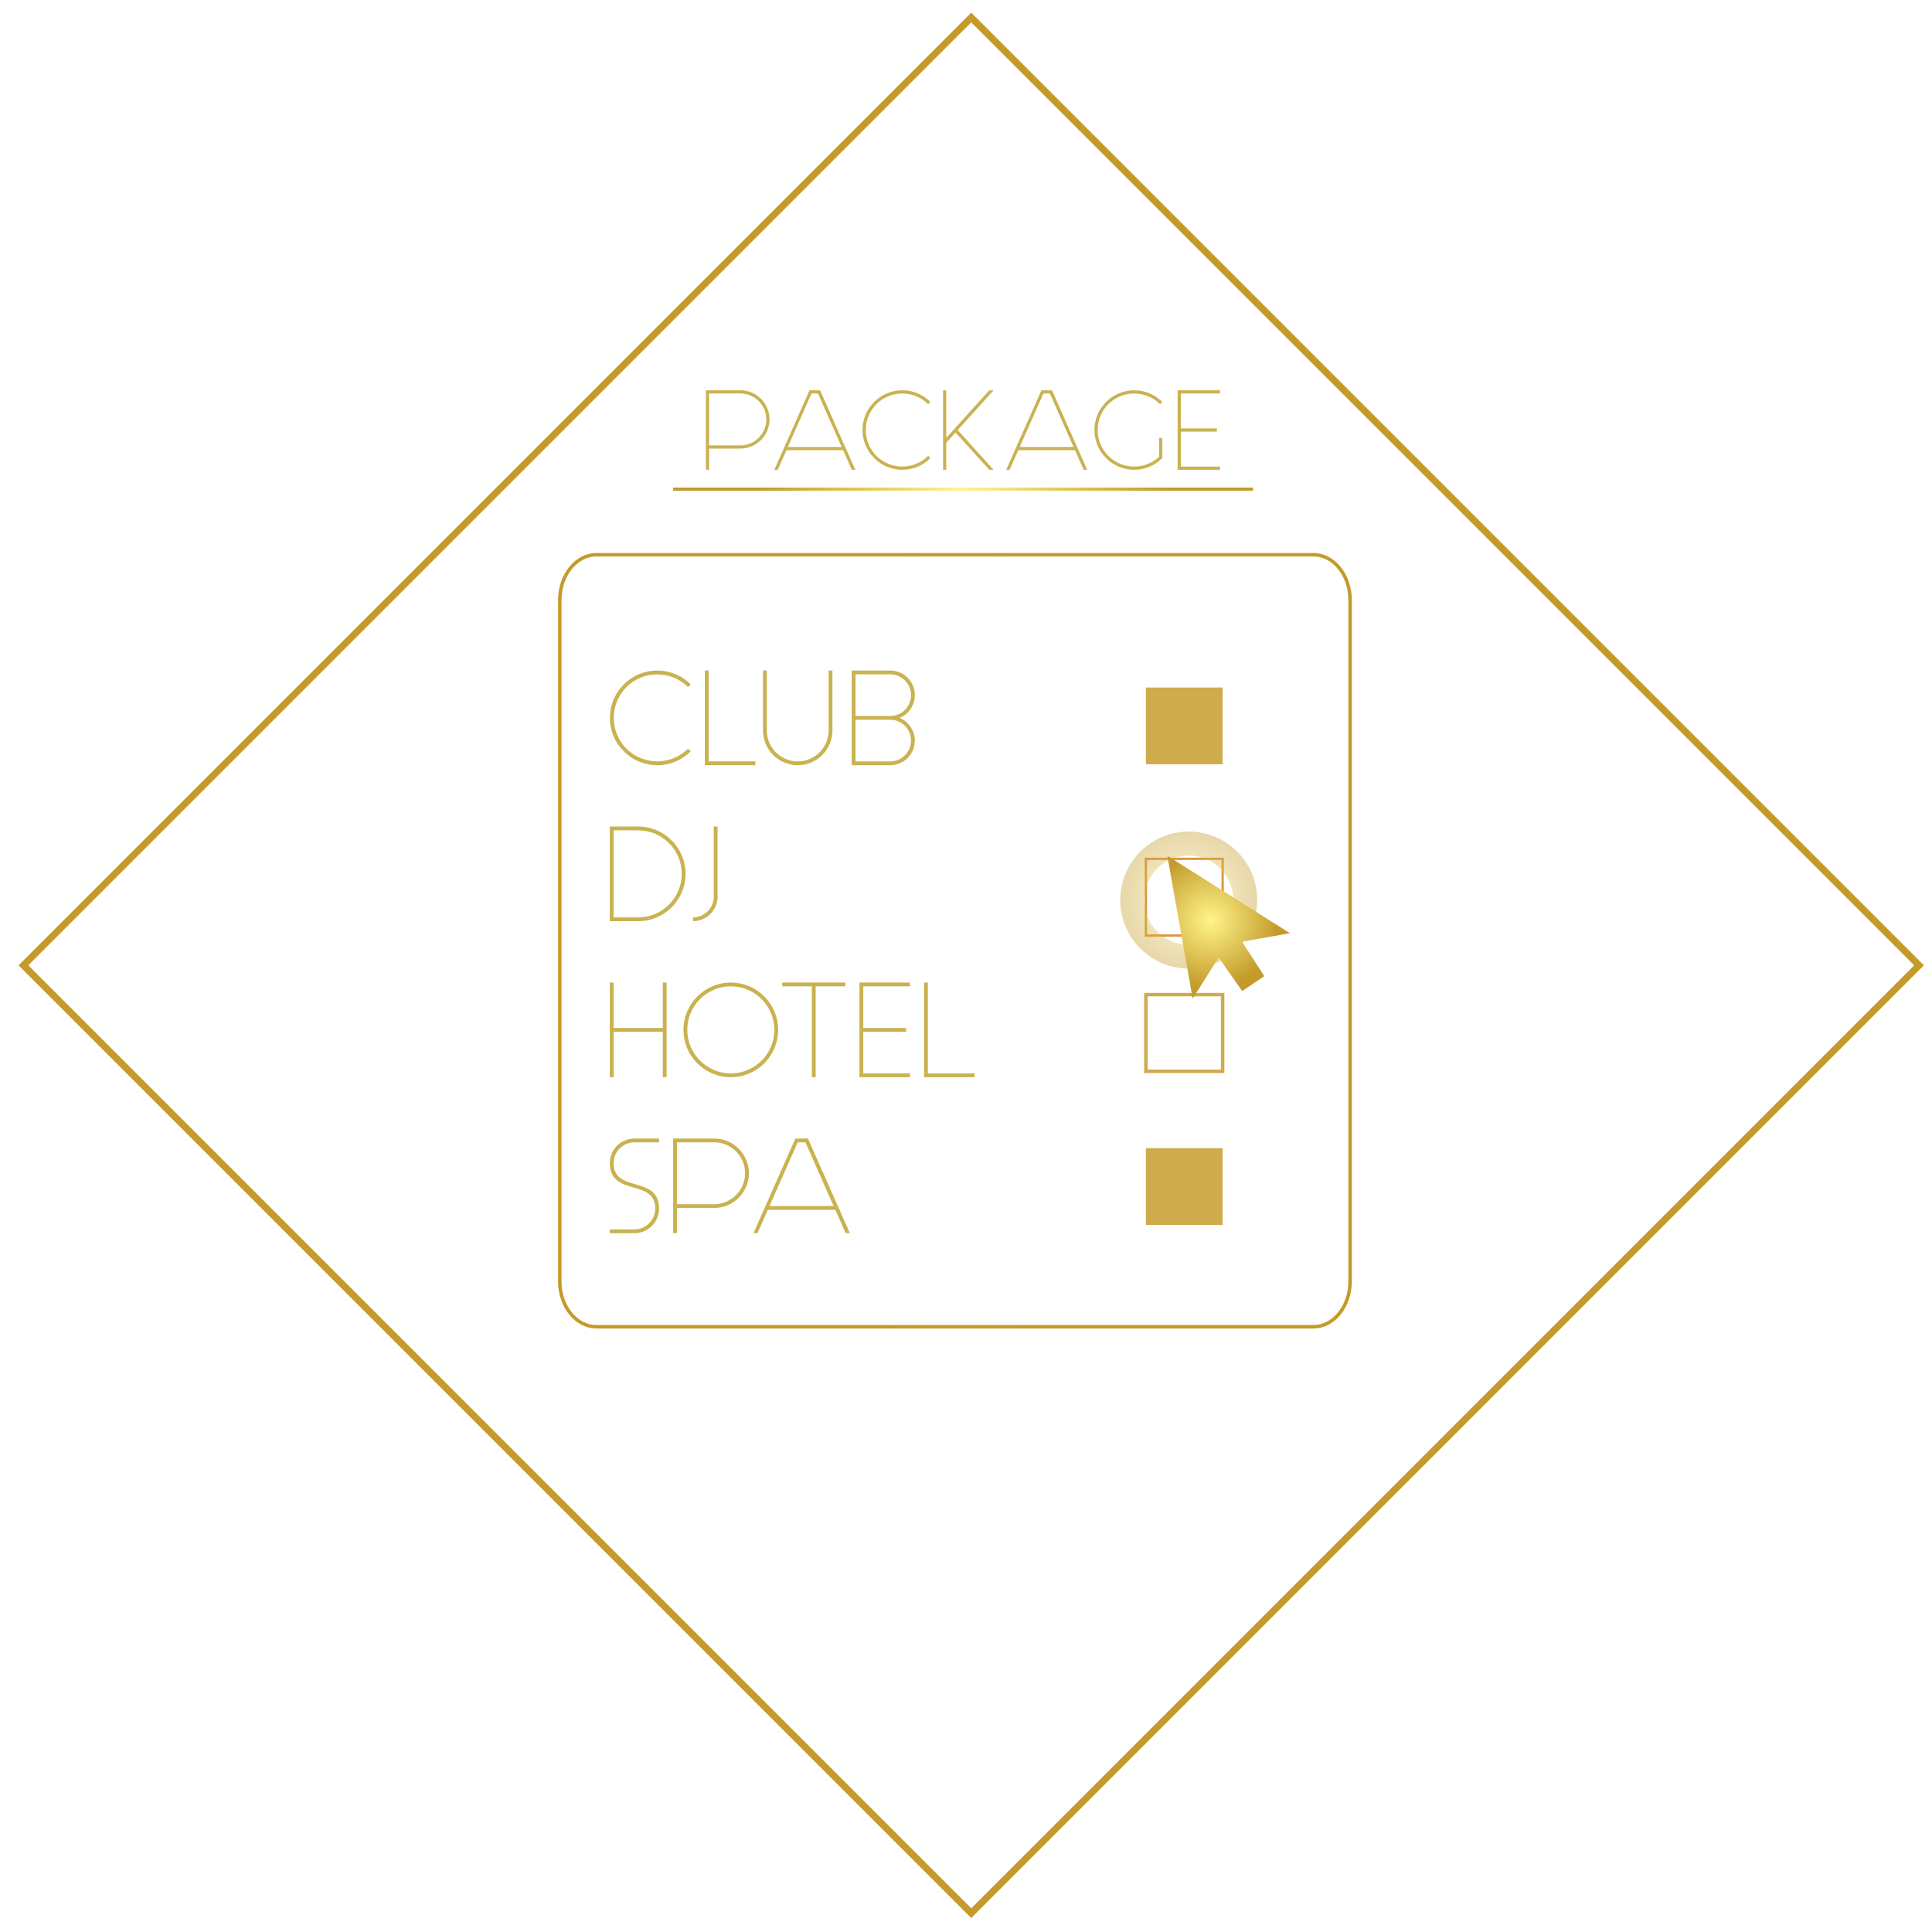
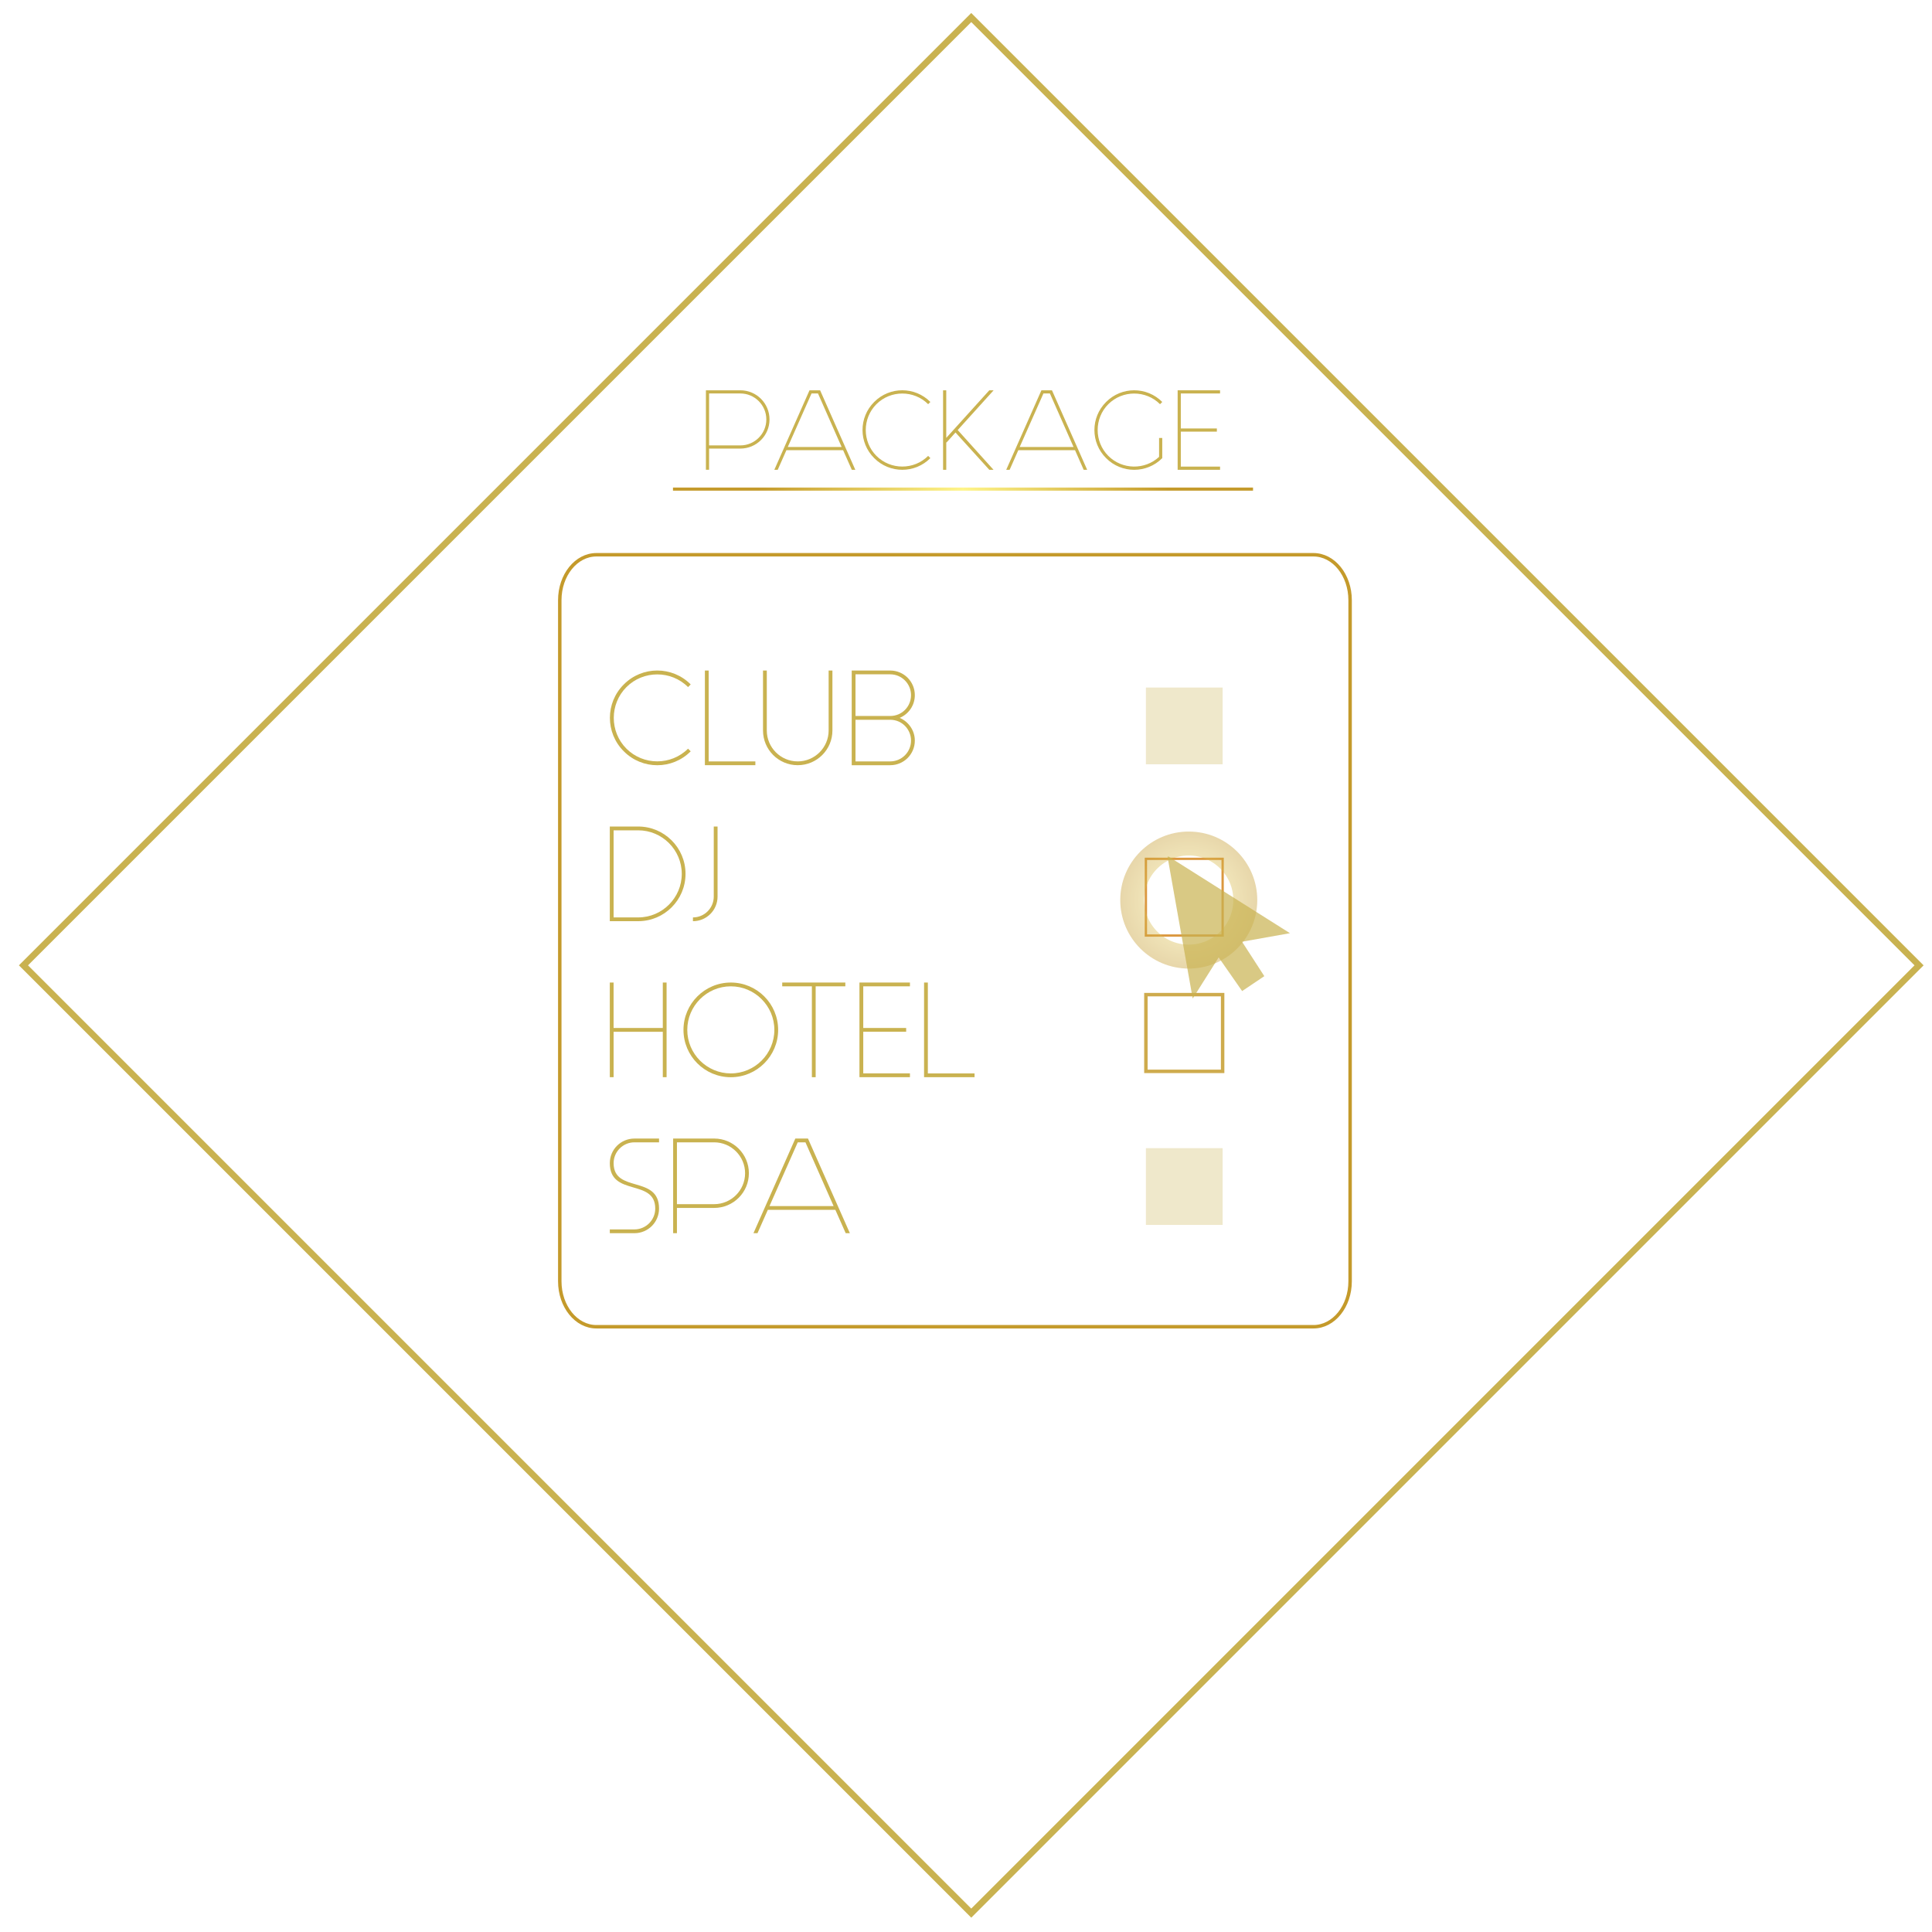
<svg xmlns="http://www.w3.org/2000/svg" version="1.1" id="Layer_1" x="0px" y="0px" width="150px" height="150px" viewBox="0 0 150 150" enable-background="new 0 0 150 150" xml:space="preserve">
-   <radialGradient id="SVGID_1_" cx="74.142" cy="73.039" r="30.461" gradientUnits="userSpaceOnUse">
+   <radialGradient id="SVGID_1_" cx="57.557" cy="502.625" r="30.461" gradientTransform="matrix(1 0 0 1 16.585 -429.5859)" gradientUnits="userSpaceOnUse">
    <stop offset="0" style="stop-color:#FFF58A" />
    <stop offset="1" style="stop-color:#C49A2B" />
  </radialGradient>
-   <path fill="none" stroke="url(#SVGID_1_)" stroke-width="0.268" stroke-miterlimit="10" d="M104.822,99.479  c0,1.949-1.272,3.529-2.845,3.529H46.303c-1.569,0-2.842-1.58-2.842-3.529V46.599c0-1.949,1.273-3.528,2.842-3.528h55.674  c1.572,0,2.845,1.579,2.845,3.528V99.479z" />
+   <path fill="none" stroke="url(#SVGID_1_)" stroke-width="0.268" stroke-miterlimit="10" d="M104.822,99.479  c0,1.949-1.272,3.529-2.846,3.529H46.303c-1.569,0-2.842-1.58-2.842-3.529V46.599c0-1.949,1.273-3.528,2.842-3.528h55.673  c1.571,0,2.846,1.579,2.846,3.528V99.479z" />
  <g>
    <path fill="#C9B250" d="M53.626,58.332c-1.43,1.44-3.763,1.44-5.193,0c-1.441-1.43-1.441-3.763,0-5.193   c1.43-1.441,3.763-1.441,5.193,0l-0.206,0.206c-1.312-1.313-3.468-1.313-4.782,0c-1.313,1.313-1.313,3.469,0,4.782   c1.314,1.313,3.47,1.313,4.782,0L53.626,58.332z" />
-     <path fill="#C9B250" d="M54.728,52.06h0.293v7.055h3.625v0.294h-3.919V52.06z" />
+     <path fill="#C9B250" d="M54.728,52.06h0.293v7.055h3.625v0.294h-3.919L54.728,52.06L54.728,52.06z" />
    <path fill="#C9B250" d="M59.24,56.714V52.06h0.294v4.654c0,1.324,1.077,2.401,2.401,2.401c1.322,0,2.4-1.077,2.4-2.401V52.06h0.294   v4.654c0,1.491-1.206,2.695-2.695,2.695C60.445,59.41,59.24,58.205,59.24,56.714z" />
    <path fill="#C9B250" d="M66.127,52.06h2.989c1.057,0,1.911,0.853,1.911,1.912c0,0.802-0.49,1.479-1.176,1.763   c0.686,0.294,1.176,0.971,1.176,1.764c0,1.059-0.854,1.911-1.911,1.911h-2.989V52.06z M66.421,55.588h2.695   c0.931,0,1.616-0.745,1.616-1.616c0-0.892-0.725-1.618-1.616-1.618h-2.695V55.588z M66.421,59.115h2.695   c0.891,0,1.616-0.724,1.616-1.616c0-0.862-0.686-1.616-1.616-1.616h-2.695V59.115z" />
  </g>
  <g>
-     <path fill="#C9B250" d="M47.345,64.171h2.205c2.028,0,3.674,1.647,3.674,3.675c0,2.028-1.646,3.674-3.674,3.674h-2.205V64.171z    M47.64,71.228h1.911c1.861,0,3.381-1.519,3.381-3.381s-1.52-3.381-3.381-3.381H47.64V71.228z" />
-     <path fill="#C9B250" d="M55.417,64.171h0.294v5.439c0,1.059-0.853,1.911-1.911,1.911v-0.293c0.892,0,1.616-0.726,1.616-1.617   V64.171z" />
+     <path fill="#C9B250" d="M47.345,64.171h2.205c2.028,0,3.674,1.647,3.674,3.675c0,2.028-1.646,3.674-3.674,3.674h-2.205V64.171z    M47.64,71.228h1.911c1.861,0,3.381-1.519,3.381-3.381c0-1.862-1.52-3.381-3.381-3.381H47.64V71.228z" />
+     <path fill="#C9B250" d="M55.417,64.171h0.294v5.439c0,1.059-0.853,1.911-1.911,1.911v-0.293c0.892,0,1.616-0.726,1.616-1.617   L55.417,64.171L55.417,64.171z" />
  </g>
  <g>
-     <path fill="#C9B250" d="M47.345,76.284h0.294v3.528h3.821v-3.528h0.294v7.35h-0.294v-3.527H47.64v3.527h-0.294V76.284z" />
-     <path fill="#C9B250" d="M56.741,76.284c2.027,0,3.674,1.646,3.674,3.676c0,2.027-1.647,3.674-3.674,3.674   c-2.03,0-3.676-1.646-3.676-3.674C53.065,77.931,54.711,76.284,56.741,76.284z M56.741,83.339c1.861,0,3.38-1.517,3.38-3.379   c0-1.863-1.52-3.382-3.38-3.382c-1.863,0-3.381,1.519-3.381,3.382C53.36,81.822,54.878,83.339,56.741,83.339z" />
+     <path fill="#C9B250" d="M47.345,76.284h0.294v3.528h3.821v-3.528h0.294v7.35H51.46v-3.526h-3.82v3.526h-0.294L47.345,76.284   L47.345,76.284z" />
+     <path fill="#C9B250" d="M56.741,76.284c2.027,0,3.674,1.646,3.674,3.676c0,2.026-1.647,3.675-3.674,3.675   c-2.03,0-3.676-1.646-3.676-3.675S54.711,76.284,56.741,76.284z M56.741,83.339c1.861,0,3.38-1.517,3.38-3.379   s-1.52-3.382-3.38-3.382c-1.863,0-3.381,1.52-3.381,3.382S54.878,83.339,56.741,83.339z" />
    <path fill="#C9B250" d="M60.732,76.284h4.899v0.294h-2.303v7.056h-0.294v-7.056h-2.302V76.284z" />
-     <path fill="#C9B250" d="M66.728,76.284h3.92v0.294h-3.625v3.234h3.331v0.294h-3.331v3.232h3.625v0.295h-3.92V76.284z" />
-     <path fill="#C9B250" d="M71.745,76.284h0.293v7.055h3.626v0.295h-3.92V76.284z" />
+     <path fill="#C9B250" d="M66.728,76.284h3.92v0.294h-3.625v3.234h3.331v0.293h-3.331v3.231h3.625v0.295h-3.92V76.284z" />
+     <path fill="#C9B250" d="M71.745,76.284h0.293v7.055h3.626v0.295h-3.92L71.745,76.284L71.745,76.284z" />
  </g>
  <g>
-     <path fill="#C9B250" d="M47.345,95.451h1.911c0.892,0,1.617-0.726,1.617-1.617c0-2.362-3.527-0.893-3.527-3.527   c0-1.058,0.853-1.911,1.911-1.911h1.911v0.294h-1.911c-0.892,0-1.616,0.726-1.616,1.617c0,2.361,3.527,0.892,3.527,3.527   c0,1.059-0.852,1.911-1.911,1.911h-1.911V95.451z" />
-     <path fill="#C9B250" d="M52.263,88.396h3.185c1.489,0,2.695,1.205,2.695,2.694c0,1.49-1.206,2.695-2.695,2.695h-2.891v1.96h-0.294   V88.396z M52.557,93.491h2.891c1.322,0,2.401-1.077,2.401-2.401c0-1.322-1.079-2.4-2.401-2.4h-2.891V93.491z" />
-     <path fill="#C9B250" d="M64.857,93.932h-5.242l-0.804,1.813h-0.313l3.253-7.35h0.979l3.254,7.35h-0.324L64.857,93.932z    M59.743,93.639h4.977l-2.185-4.949h-0.598L59.743,93.639z" />
+     <path fill="#C9B250" d="M47.345,95.451h1.911c0.892,0,1.617-0.727,1.617-1.617c0-2.361-3.527-0.893-3.527-3.527   c0-1.058,0.853-1.91,1.911-1.91h1.911v0.293h-1.911c-0.892,0-1.616,0.728-1.616,1.617c0,2.361,3.527,0.894,3.527,3.527   c0,1.059-0.852,1.911-1.911,1.911h-1.911L47.345,95.451L47.345,95.451z" />
+     <path fill="#C9B250" d="M52.263,88.396h3.185c1.489,0,2.695,1.205,2.695,2.692c0,1.49-1.206,2.695-2.695,2.695h-2.891v1.96h-0.294   V88.396z M52.557,93.491h2.891c1.322,0,2.401-1.077,2.401-2.401c0-1.322-1.079-2.4-2.401-2.4h-2.891V93.491z" />
+     <path fill="#C9B250" d="M64.857,93.932h-5.242l-0.804,1.813h-0.313l3.253-7.351h0.979l3.254,7.351H65.66L64.857,93.932z    M59.743,93.639h4.977l-2.185-4.949h-0.598L59.743,93.639z" />
  </g>
-   <rect x="88.967" y="53.38" fill="#CEAB4D" width="5.958" height="5.958" />
-   <rect x="88.967" y="77.222" fill="none" stroke="#CEAB4D" stroke-width="0.268" stroke-miterlimit="10" width="5.958" height="5.957" />
-   <rect x="88.967" y="89.143" fill="#CEAB4D" width="5.958" height="5.959" />
+   <rect x="88.967" y="53.38" opacity="0.3" fill="#C9B250" enable-background="new    " width="5.958" height="5.958" />
+   <rect x="88.967" y="77.223" fill="none" stroke="#CEAB4D" stroke-width="0.268" stroke-miterlimit="10" width="5.958" height="5.957" />
+   <rect x="88.967" y="89.143" opacity="0.3" fill="#C9B250" enable-background="new    " width="5.958" height="5.959" />
  <rect x="88.967" y="66.68" fill="none" stroke="#DB9840" stroke-width="0.179" stroke-miterlimit="10" width="5.958" height="5.955" />
  <g>
-     <path fill="#C9B250" d="M54.807,30.302h2.674c1.251,0,2.264,1.012,2.264,2.264c0,1.25-1.013,2.262-2.264,2.262h-2.427v1.646h-0.247   V30.302z M55.054,34.581h2.427c1.111,0,2.017-0.904,2.017-2.015s-0.906-2.017-2.017-2.017h-2.427V34.581z" />
+     <path fill="#C9B250" d="M54.807,30.302h2.674c1.251,0,2.264,1.012,2.264,2.264c0,1.25-1.013,2.262-2.264,2.262h-2.427v1.646h-0.247   V30.302z M55.054,34.581h2.427c1.111,0,2.017-0.904,2.017-2.015c0-1.111-0.906-2.017-2.017-2.017h-2.427V34.581z" />
    <path fill="#C9B250" d="M65.459,34.952h-4.402l-0.675,1.523h-0.263l2.731-6.172h0.823l2.733,6.172h-0.272L65.459,34.952z    M61.163,34.705h4.181l-1.835-4.156h-0.502L61.163,34.705z" />
    <path fill="#C9B250" d="M72.234,35.568c-1.202,1.21-3.16,1.21-4.362,0c-1.209-1.201-1.209-3.16,0-4.36   c1.202-1.21,3.16-1.21,4.362,0l-0.173,0.172c-1.102-1.102-2.913-1.102-4.016,0c-1.103,1.103-1.103,2.913,0,4.015   c1.104,1.104,2.914,1.104,4.016,0L72.234,35.568z" />
-     <path fill="#C9B250" d="M74.356,33.389l2.781,3.086h-0.329l-2.624-2.897l-0.692,0.774l-0.024-0.016v2.139H73.22v-6.172h0.247v3.695   l3.341-3.695h0.337L74.356,33.389z" />
-     <path fill="#C9B250" d="M83.465,34.952h-4.404l-0.675,1.523h-0.263l2.732-6.172h0.822l2.732,6.172h-0.272L83.465,34.952z    M79.169,34.705h4.18l-1.836-4.156h-0.501L79.169,34.705z" />
-     <path fill="#C9B250" d="M86.05,35.396c1.079,1.079,2.831,1.104,3.941,0.075v-1.465h0.248v1.563c-1.203,1.21-3.16,1.21-4.361,0   c-1.211-1.201-1.211-3.16,0-4.36c1.201-1.21,3.158-1.21,4.361,0l-0.175,0.172c-1.1-1.102-2.91-1.102-4.015,0   C84.947,32.483,84.947,34.293,86.05,35.396z" />
-     <path fill="#C9B250" d="M91.432,30.302h3.292v0.247h-3.046v2.716h2.799v0.247h-2.799v2.715h3.046v0.248h-3.292V30.302z" />
+     <path fill="#C9B250" d="M74.356,33.389l2.781,3.086h-0.328l-2.625-2.897l-0.692,0.774l-0.024-0.016v2.139H73.22v-6.172h0.247v3.695   l3.342-3.695h0.336L74.356,33.389z" />
+     <path fill="#C9B250" d="M83.465,34.952h-4.404l-0.674,1.523h-0.264l2.732-6.172h0.82l2.732,6.172h-0.271L83.465,34.952z    M79.169,34.705h4.181l-1.836-4.156h-0.502L79.169,34.705z" />
+     <path fill="#C9B250" d="M86.05,35.396c1.079,1.079,2.831,1.104,3.941,0.075v-1.465h0.247v1.563c-1.202,1.21-3.159,1.21-4.36,0   c-1.211-1.201-1.211-3.16,0-4.36c1.201-1.21,3.158-1.21,4.36,0l-0.174,0.172c-1.102-1.102-2.91-1.102-4.017,0   C84.947,32.483,84.947,34.293,86.05,35.396z" />
+     <path fill="#C9B250" d="M91.432,30.302h3.293v0.247h-3.047v2.716h2.799v0.247h-2.799v2.715h3.047v0.248h-3.293V30.302z" />
  </g>
  <g>
-     <radialGradient id="SVGID_2_" cx="74.768" cy="37.974" r="15.922" gradientUnits="userSpaceOnUse">
+     <radialGradient id="SVGID_2_" cx="58.182" cy="467.559" r="15.922" gradientTransform="matrix(1 0 0 1 16.585 -429.5859)" gradientUnits="userSpaceOnUse">
      <stop offset="0" style="stop-color:#FFF58A" />
      <stop offset="1" style="stop-color:#C49A2B" />
    </radialGradient>
    <line fill="none" stroke="url(#SVGID_2_)" stroke-width="0.242" stroke-miterlimit="10" x1="52.25" y1="37.974" x2="97.284" y2="37.974" />
  </g>
-   <radialGradient id="SVGID_3_" cx="-50.037" cy="157.166" r="52.305" gradientTransform="matrix(0.7071 -0.7071 0.7071 0.7071 -0.3438 -71.5625)" gradientUnits="userSpaceOnUse">
+   <rect x="23.375" y="22.914" transform="matrix(0.7071 -0.7071 0.7071 0.7071 -30.9093 75.2742)" fill="none" stroke="#C9B250" stroke-width="0.5" stroke-miterlimit="10" width="104.068" height="104.068" />
+   <radialGradient id="SVGID_3_" cx="75.71" cy="499.467" r="5.318" gradientTransform="matrix(1 0 0 1 16.585 -429.5859)" gradientUnits="userSpaceOnUse">
    <stop offset="0" style="stop-color:#FFF58A" />
    <stop offset="1" style="stop-color:#C49A2B" />
  </radialGradient>
-   <rect x="23.374" y="22.916" transform="matrix(0.7071 -0.7071 0.7071 0.7071 -30.9118 75.2722)" fill="none" stroke="url(#SVGID_3_)" stroke-width="0.536" stroke-miterlimit="10" width="104.07" height="104.07" />
-   <radialGradient id="SVGID_4_" cx="92.295" cy="69.881" r="5.319" gradientUnits="userSpaceOnUse">
-     <stop offset="0" style="stop-color:#FFF58A" />
-     <stop offset="1" style="stop-color:#C49A2B" />
-   </radialGradient>
-   <circle opacity="0.4" fill="none" stroke="url(#SVGID_4_)" stroke-width="1.86" stroke-miterlimit="10" cx="92.295" cy="69.881" r="4.389" />
-   <radialGradient id="SVGID_5_" cx="65.193" cy="173.894" r="5.294" gradientTransform="matrix(0.83 -0.5578 0.5578 0.83 -57.126 -36.5239)" gradientUnits="userSpaceOnUse">
-     <stop offset="0" style="stop-color:#FFF58A" />
-     <stop offset="1" style="stop-color:#C49A2B" />
-   </radialGradient>
-   <polygon fill="url(#SVGID_5_)" points="96.432,73.115 100.152,72.453 90.693,66.48 90.693,66.534 90.644,66.515 92.601,77.529   94.617,74.333 96.439,76.947 98.162,75.789 " />
+   <circle opacity="0.4" fill="none" stroke="url(#SVGID_3_)" stroke-width="1.86" stroke-miterlimit="10" enable-background="new    " cx="92.295" cy="69.881" r="4.389" />
+   <polygon opacity="0.7" fill="#C9B250" enable-background="new    " points="96.432,73.115 100.152,72.453 90.693,66.48   90.693,66.534 90.645,66.515 92.602,77.529 94.617,74.333 96.439,76.947 98.162,75.789 " />
</svg>
